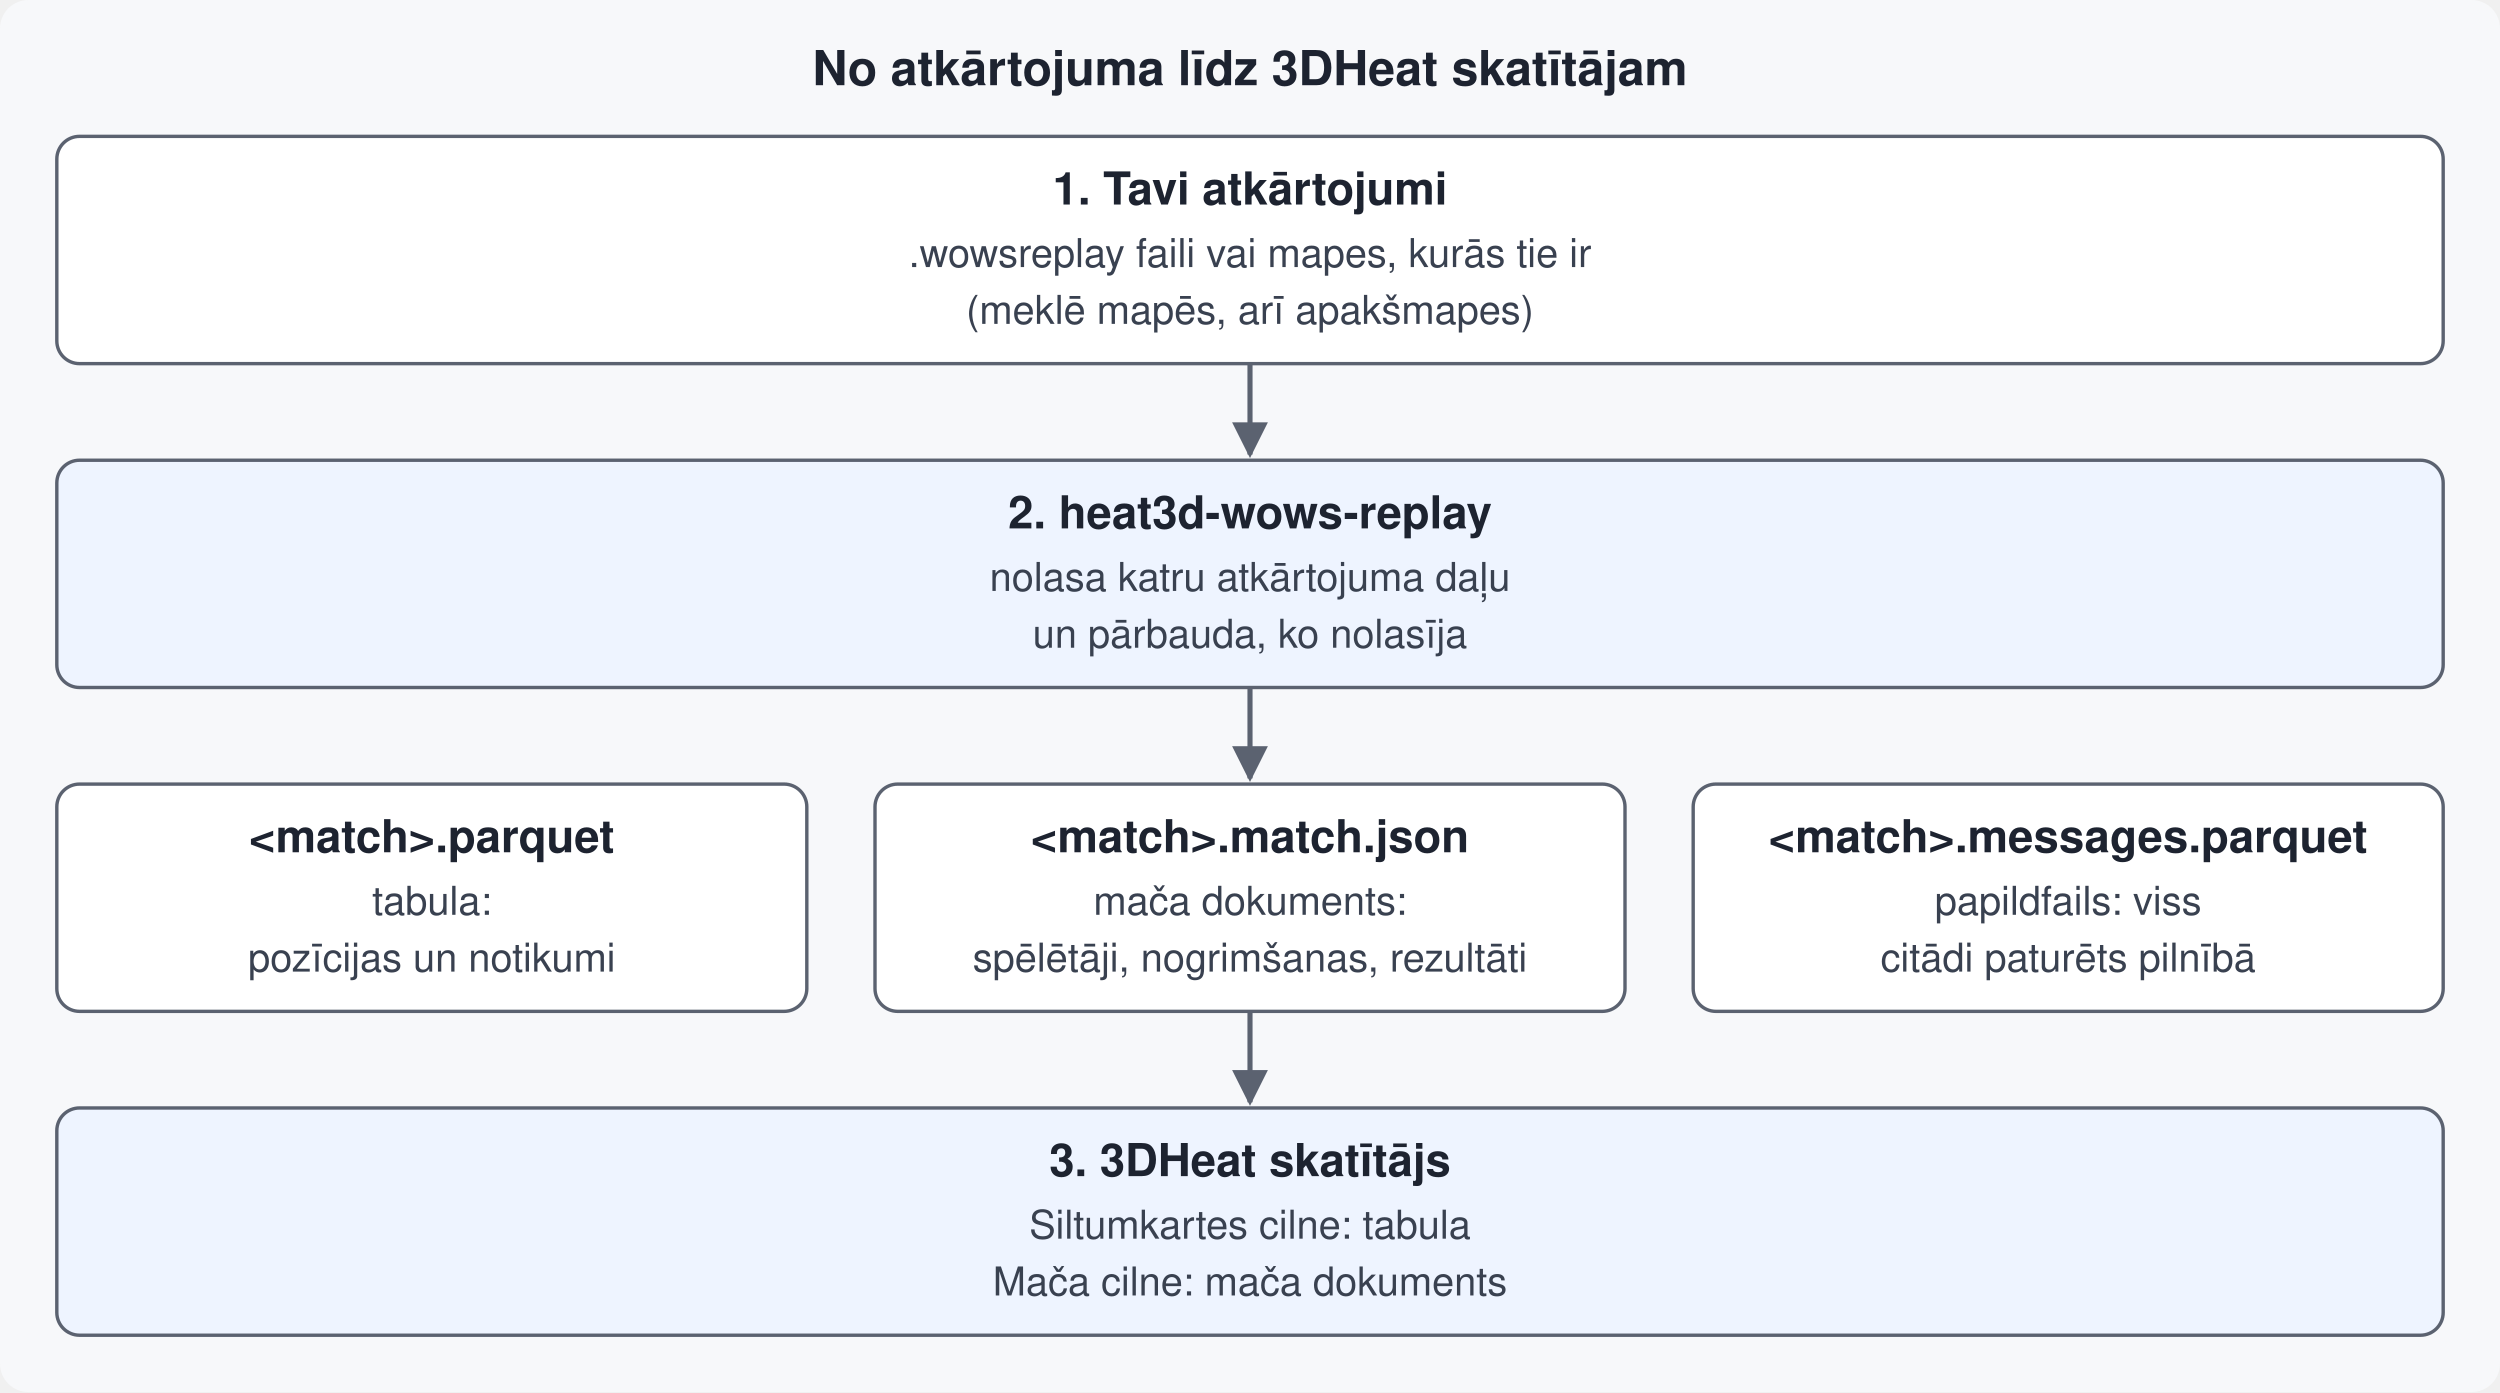
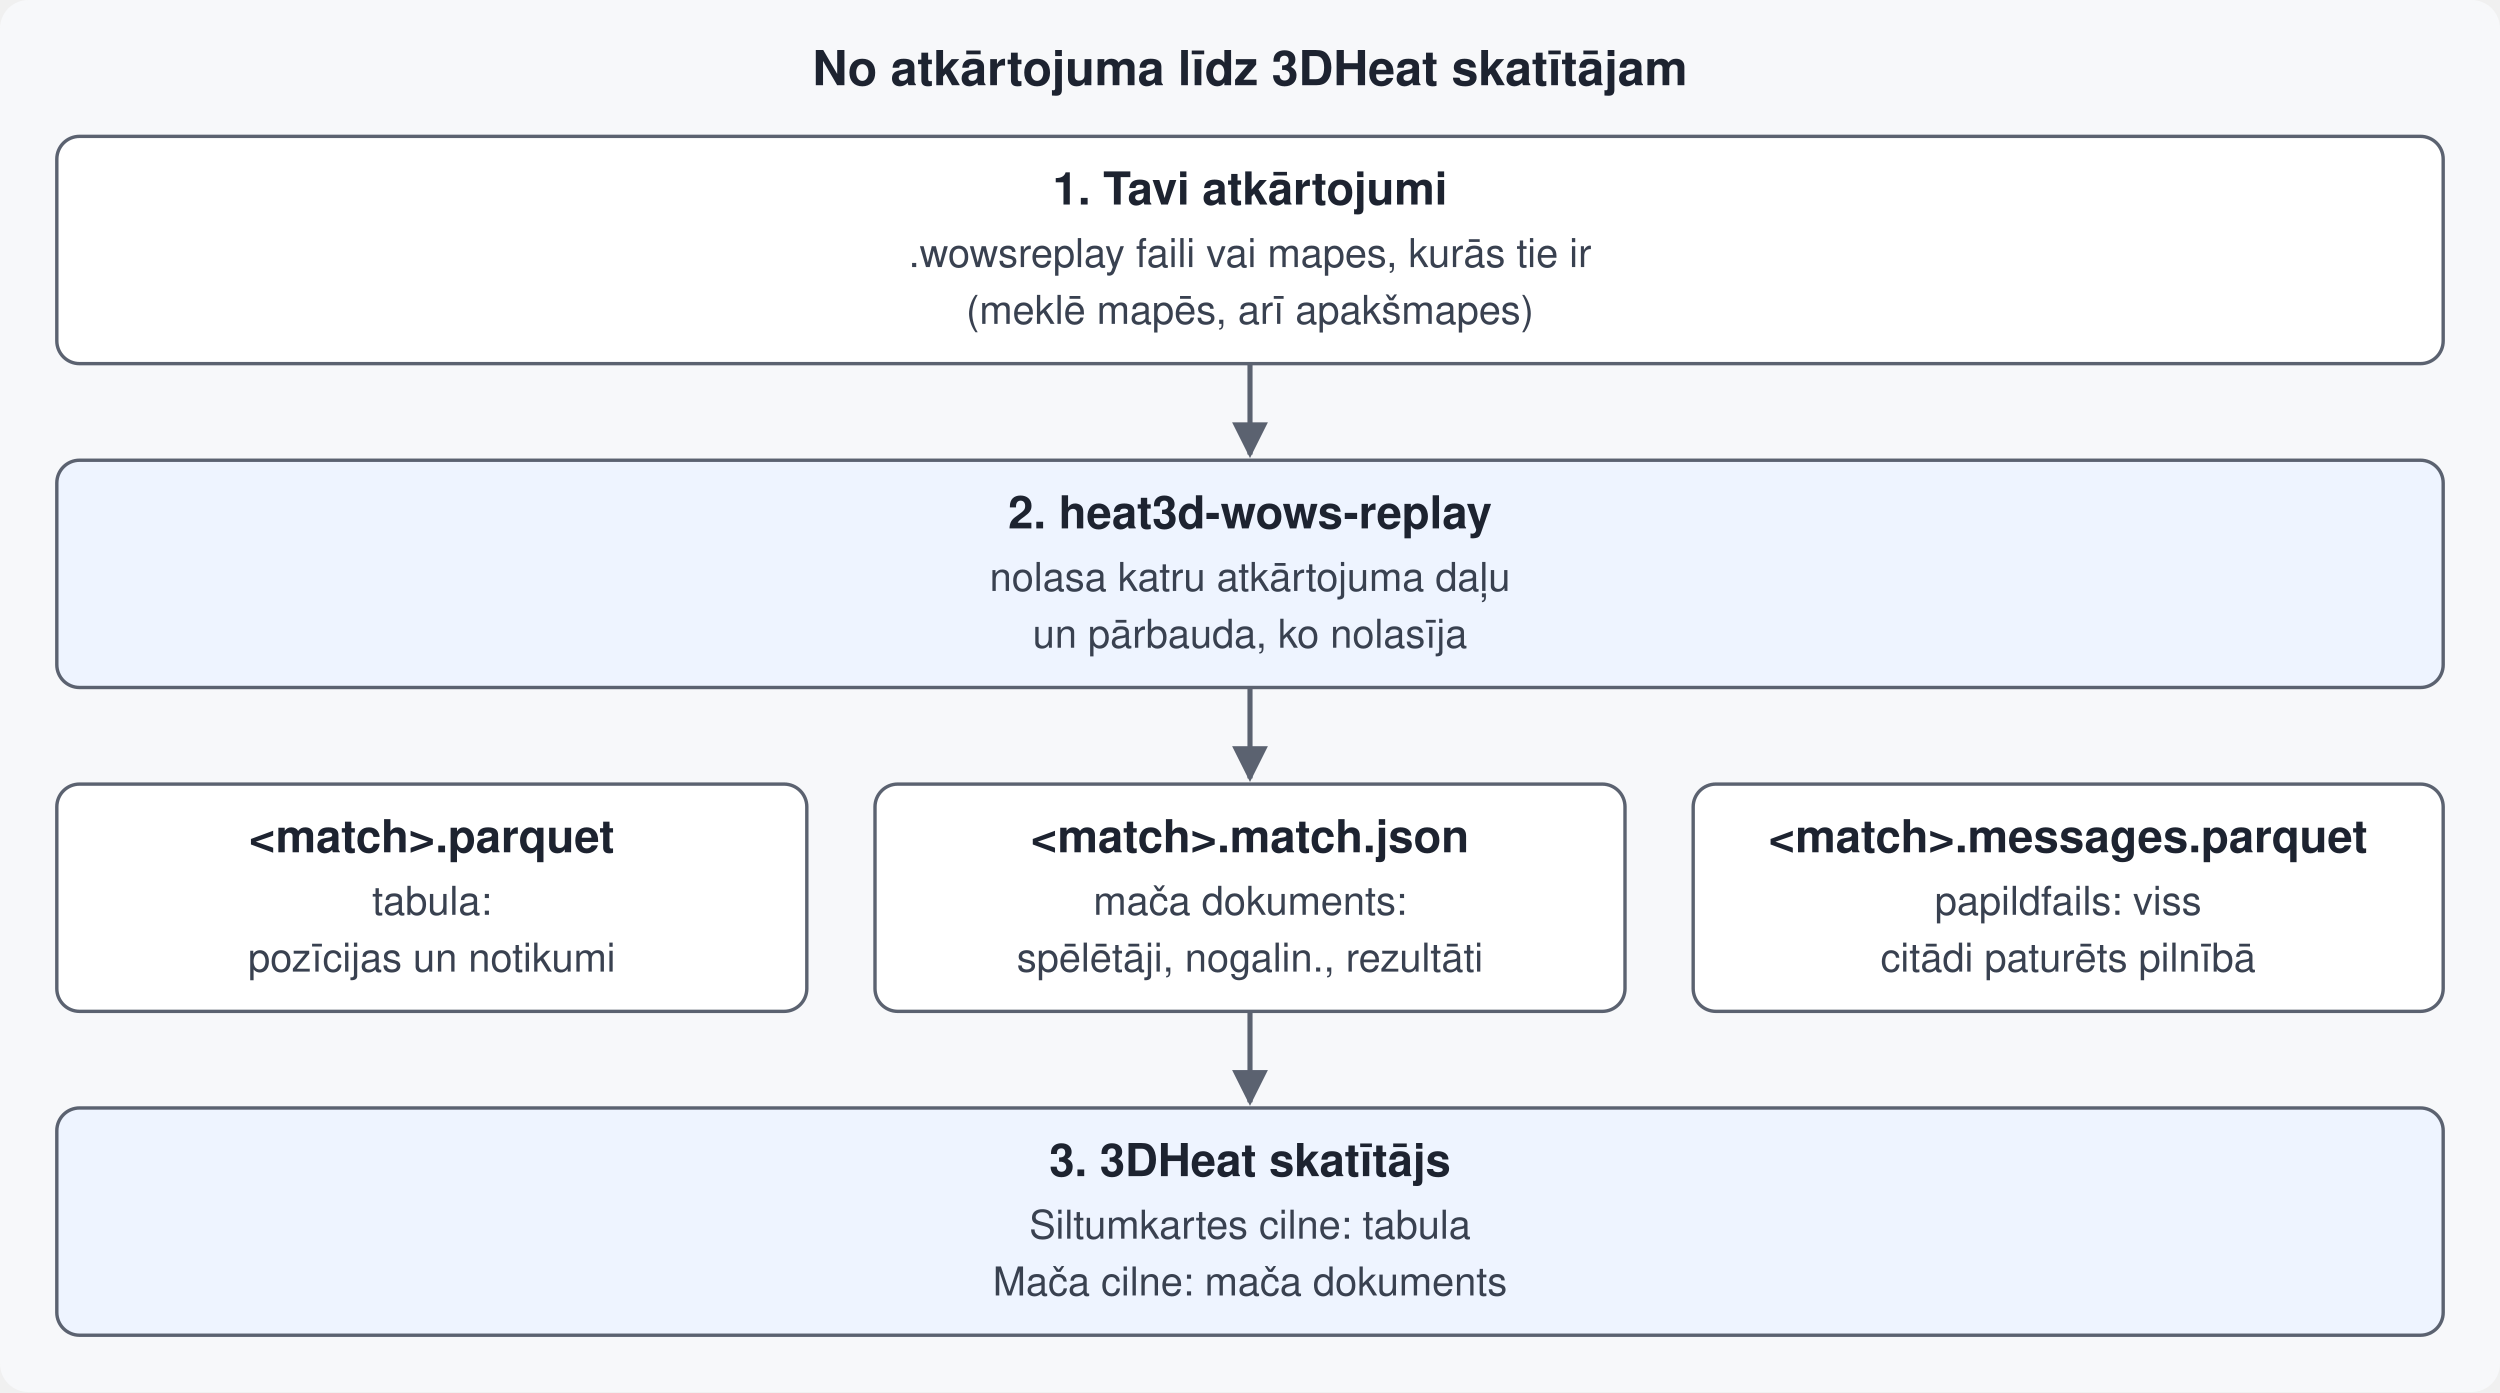
<svg xmlns="http://www.w3.org/2000/svg" width="880" height="490" viewBox="0 0 880 490" role="img" aria-label="From a replay to the 3DHeat viewer">
  <defs>
    <marker id="a" viewBox="0 0 10 10" refX="9" refY="5" markerWidth="7" markerHeight="7" orient="auto">
      <path d="M0,0 L10,5 L0,10 z" fill="#5b6270" />
    </marker>
  </defs>
  <rect width="880" height="490" rx="10" fill="#f7f8fa" />
  <text x="440" y="30" font-family="Segoe UI,Helvetica,Arial,sans-serif" font-size="17" font-weight="600" text-anchor="middle" fill="#1d2330">No atkārtojuma līdz 3DHeat skatītājam</text>
  <rect x="20" y="48" width="840" height="80" rx="8" fill="#ffffff" stroke="#5b6270" stroke-width="1.2" />
  <text x="440" y="72" font-family="Segoe UI,Helvetica,Arial,sans-serif" font-size="16" font-weight="600" text-anchor="middle" fill="#1d2330">1. Tavi atkārtojumi</text>
  <text x="440" y="94" font-family="Segoe UI,Helvetica,Arial,sans-serif" font-size="14" text-anchor="middle" fill="#394150">.wowsreplay faili vai mapes, kurās tie ir</text>
  <text x="440" y="114" font-family="Segoe UI,Helvetica,Arial,sans-serif" font-size="14" text-anchor="middle" fill="#394150">(meklē mapēs, arī apakšmapes)</text>
  <line x1="440" y1="128" x2="440" y2="160" stroke="#5b6270" stroke-width="1.8" marker-end="url(#a)" />
  <rect x="20" y="162" width="840" height="80" rx="8" fill="#eef4ff" stroke="#5b6270" stroke-width="1.2" />
  <text x="440" y="186" font-family="Segoe UI,Helvetica,Arial,sans-serif" font-size="16" font-weight="600" text-anchor="middle" fill="#1d2330">2. heat3d-wows-replay</text>
  <text x="440" y="208" font-family="Segoe UI,Helvetica,Arial,sans-serif" font-size="14" text-anchor="middle" fill="#394150">nolasa katru atkārtojuma daļu</text>
  <text x="440" y="228" font-family="Segoe UI,Helvetica,Arial,sans-serif" font-size="14" text-anchor="middle" fill="#394150">un pārbauda, ko nolasīja</text>
  <line x1="440" y1="242" x2="440" y2="274" stroke="#5b6270" stroke-width="1.8" marker-end="url(#a)" />
  <rect x="20" y="276" width="264" height="80" rx="8" fill="#ffffff" stroke="#5b6270" stroke-width="1.2" />
  <text x="152" y="300" font-family="Segoe UI,Helvetica,Arial,sans-serif" font-size="16" font-weight="600" text-anchor="middle" fill="#1d2330">&lt;match&gt;.parquet</text>
  <text x="152" y="322" font-family="Segoe UI,Helvetica,Arial,sans-serif" font-size="14" text-anchor="middle" fill="#394150">tabula:</text>
  <text x="152" y="342" font-family="Segoe UI,Helvetica,Arial,sans-serif" font-size="14" text-anchor="middle" fill="#394150">pozīcijas un notikumi</text>
  <rect x="308" y="276" width="264" height="80" rx="8" fill="#ffffff" stroke="#5b6270" stroke-width="1.2" />
  <text x="440" y="300" font-family="Segoe UI,Helvetica,Arial,sans-serif" font-size="16" font-weight="600" text-anchor="middle" fill="#1d2330">&lt;match&gt;.match.json</text>
  <text x="440" y="322" font-family="Segoe UI,Helvetica,Arial,sans-serif" font-size="14" text-anchor="middle" fill="#394150">mača dokuments:</text>
-   <text x="440" y="342" font-family="Segoe UI,Helvetica,Arial,sans-serif" font-size="14" text-anchor="middle" fill="#394150">spēlētāji, nogrimšanas, rezultāti</text>
+   <text x="440" y="342" font-family="Segoe UI,Helvetica,Arial,sans-serif" font-size="14" text-anchor="middle" fill="#394150">spēlētāji, nogalin., rezultāti</text>
  <rect x="596" y="276" width="264" height="80" rx="8" fill="#ffffff" stroke="#5b6270" stroke-width="1.2" />
  <text x="728" y="300" font-family="Segoe UI,Helvetica,Arial,sans-serif" font-size="16" font-weight="600" text-anchor="middle" fill="#1d2330">&lt;match&gt;.messages.parquet</text>
  <text x="728" y="322" font-family="Segoe UI,Helvetica,Arial,sans-serif" font-size="14" text-anchor="middle" fill="#394150">papildfails: viss</text>
  <text x="728" y="342" font-family="Segoe UI,Helvetica,Arial,sans-serif" font-size="14" text-anchor="middle" fill="#394150">citādi paturēts pilnībā</text>
  <line x1="440" y1="356" x2="440" y2="388" stroke="#5b6270" stroke-width="1.8" marker-end="url(#a)" />
  <rect x="20" y="390" width="840" height="80" rx="8" fill="#eef4ff" stroke="#5b6270" stroke-width="1.2" />
  <text x="440" y="414" font-family="Segoe UI,Helvetica,Arial,sans-serif" font-size="16" font-weight="600" text-anchor="middle" fill="#1d2330">3. 3DHeat skatītājs</text>
  <text x="440" y="436" font-family="Segoe UI,Helvetica,Arial,sans-serif" font-size="14" text-anchor="middle" fill="#394150">Siltumkartes cilne: tabula</text>
  <text x="440" y="456" font-family="Segoe UI,Helvetica,Arial,sans-serif" font-size="14" text-anchor="middle" fill="#394150">Mača cilne: mača dokuments</text>
</svg>
